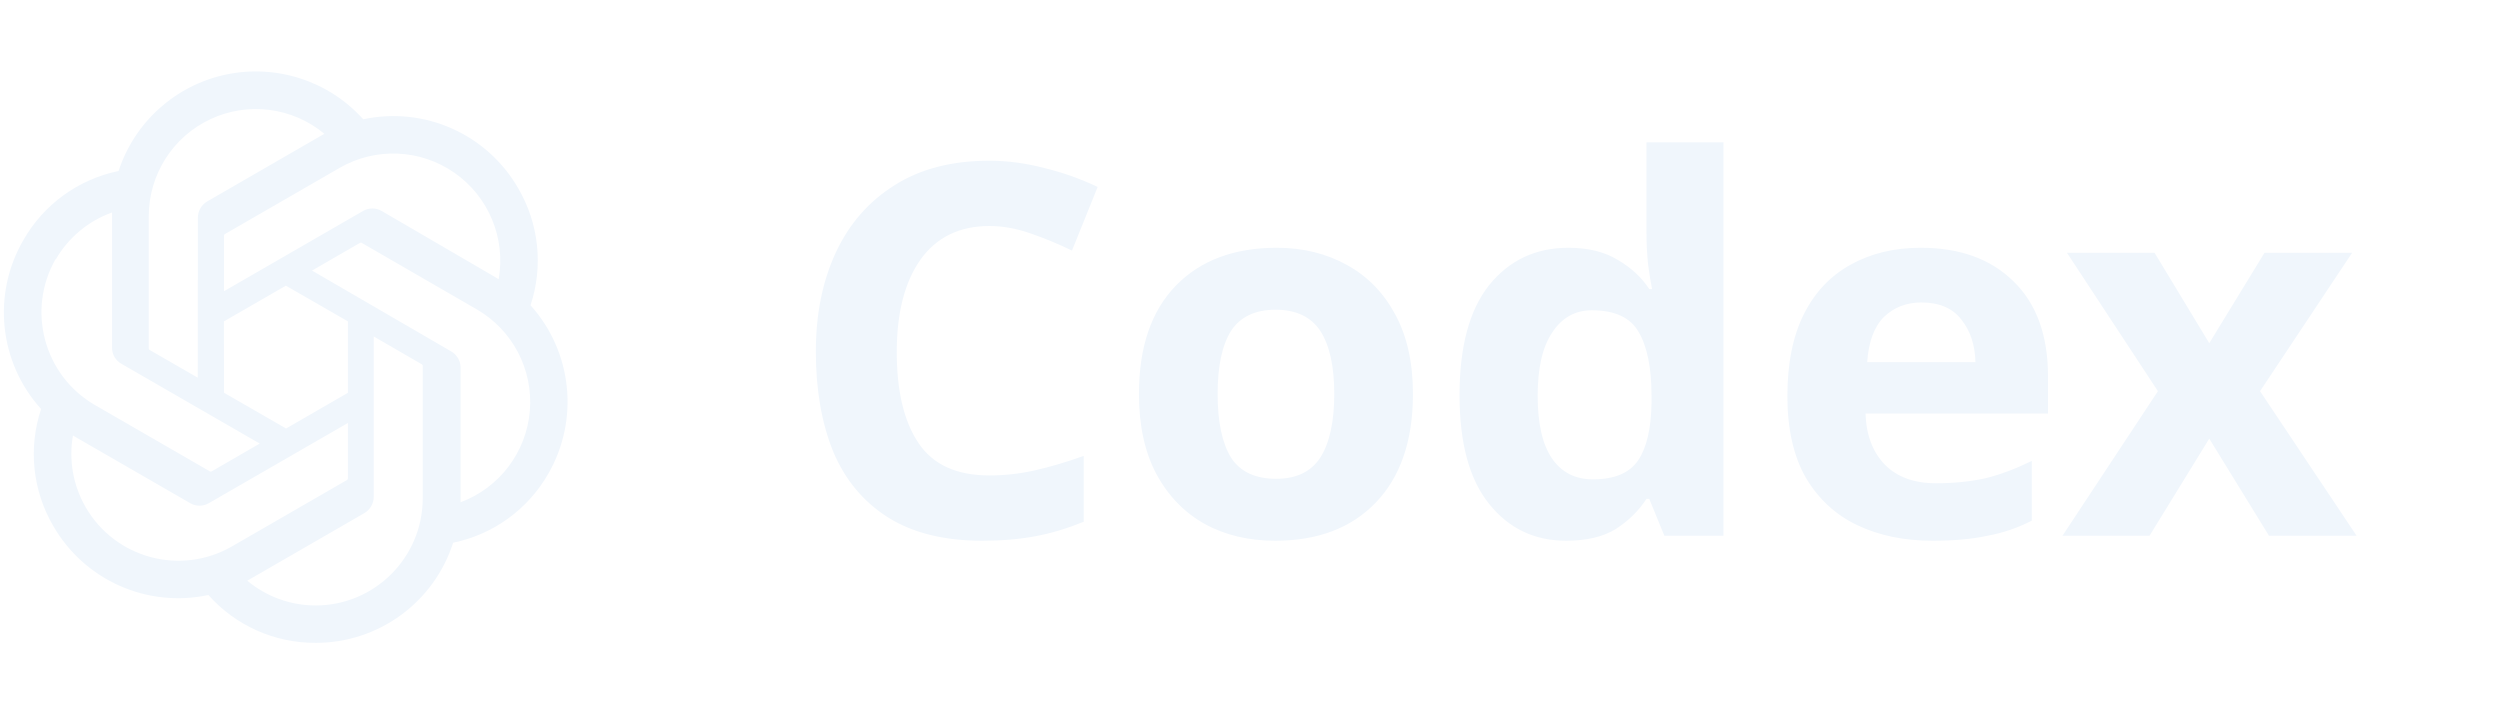
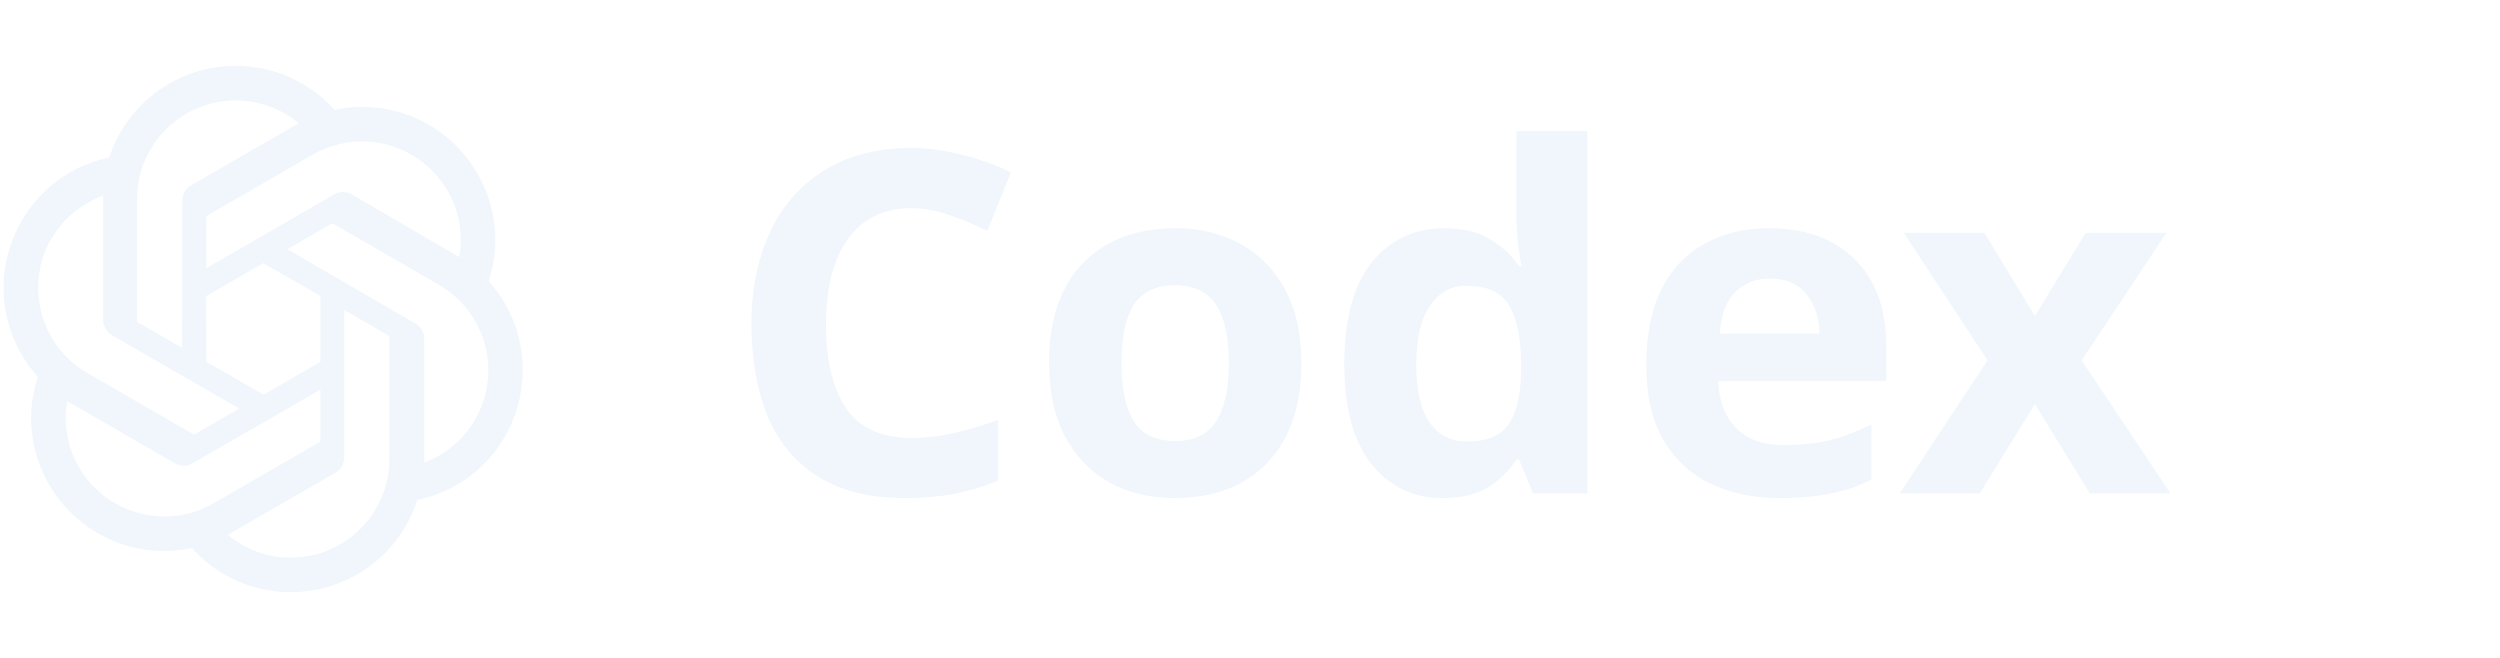
- <svg xmlns="http://www.w3.org/2000/svg" width="70" height="20" viewBox="0 0 70 20">
+ <svg xmlns="http://www.w3.org/2000/svg" width="76" height="20" viewBox="0 0 76 20">
  <svg x="0" y="2" width="16" height="16" fill="#f0f6fc" role="img" viewBox="0 0 24 24">
    <path d="M22.282 9.821a5.985 5.985 0 0 0-.516-4.911 6.046 6.046 0 0 0-6.51-2.9A6.065 6.065 0 0 0 4.981 4.182a5.985 5.985 0 0 0-3.998 2.9 6.046 6.046 0 0 0 .743 7.097 5.98 5.98 0 0 0 .511 4.911 6.051 6.051 0 0 0 6.515 2.9A5.985 5.985 0 0 0 13.26 24a6.056 6.056 0 0 0 5.772-4.206 5.989 5.989 0 0 0 3.998-2.9 6.056 6.056 0 0 0-.748-7.073zm-9.022 12.608a4.476 4.476 0 0 1-2.876-1.041l.142-.08 4.778-2.758a.795.795 0 0 0 .393-.681v-6.737l2.02 1.169a.071.071 0 0 1 .038.052v5.583a4.504 4.504 0 0 1-4.495 4.494zm-9.661-4.125a4.471 4.471 0 0 1-.535-3.014l.142.085 4.783 2.758a.771.771 0 0 0 .781 0l5.843-3.369v2.332a.08.08 0 0 1-.033.061L9.74 19.95a4.499 4.499 0 0 1-6.141-1.646zM2.341 7.896a4.485 4.485 0 0 1 2.365-1.973V11.6a.766.766 0 0 0 .388.676l5.814 3.354-2.02 1.169a.076.076 0 0 1-.071 0l-4.83-2.787A4.504 4.504 0 0 1 2.341 7.872zm16.596 3.856L13.104 8.364 15.119 7.2a.076.076 0 0 1 .071 0l4.83 2.791a4.494 4.494 0 0 1-.676 8.104v-5.677a.79.79 0 0 0-.407-.667zm2.011-3.023l-.142-.085-4.774-2.782a.776.776 0 0 0-.785 0L9.409 9.23V6.897a.066.066 0 0 1 .028-.061l4.83-2.787a4.499 4.499 0 0 1 6.68 4.66zM8.306 12.863l-2.02-1.164a.08.08 0 0 1-.038-.057V6.074a4.499 4.499 0 0 1 7.376-3.454l-.142.081L8.704 5.459a.795.795 0 0 0-.393.681zm1.098-2.365l2.602-1.5 2.607 1.5v2.999l-2.597 1.5-2.607-1.5Z" />
  </svg>
  <text x="22" y="15" font-family="-apple-system, BlinkMacSystemFont, 'Segoe UI', 'Noto Sans', Helvetica, Arial, sans-serif" font-size="14.5" font-weight="600" fill="#f0f6fc">Codex</text>
</svg>
